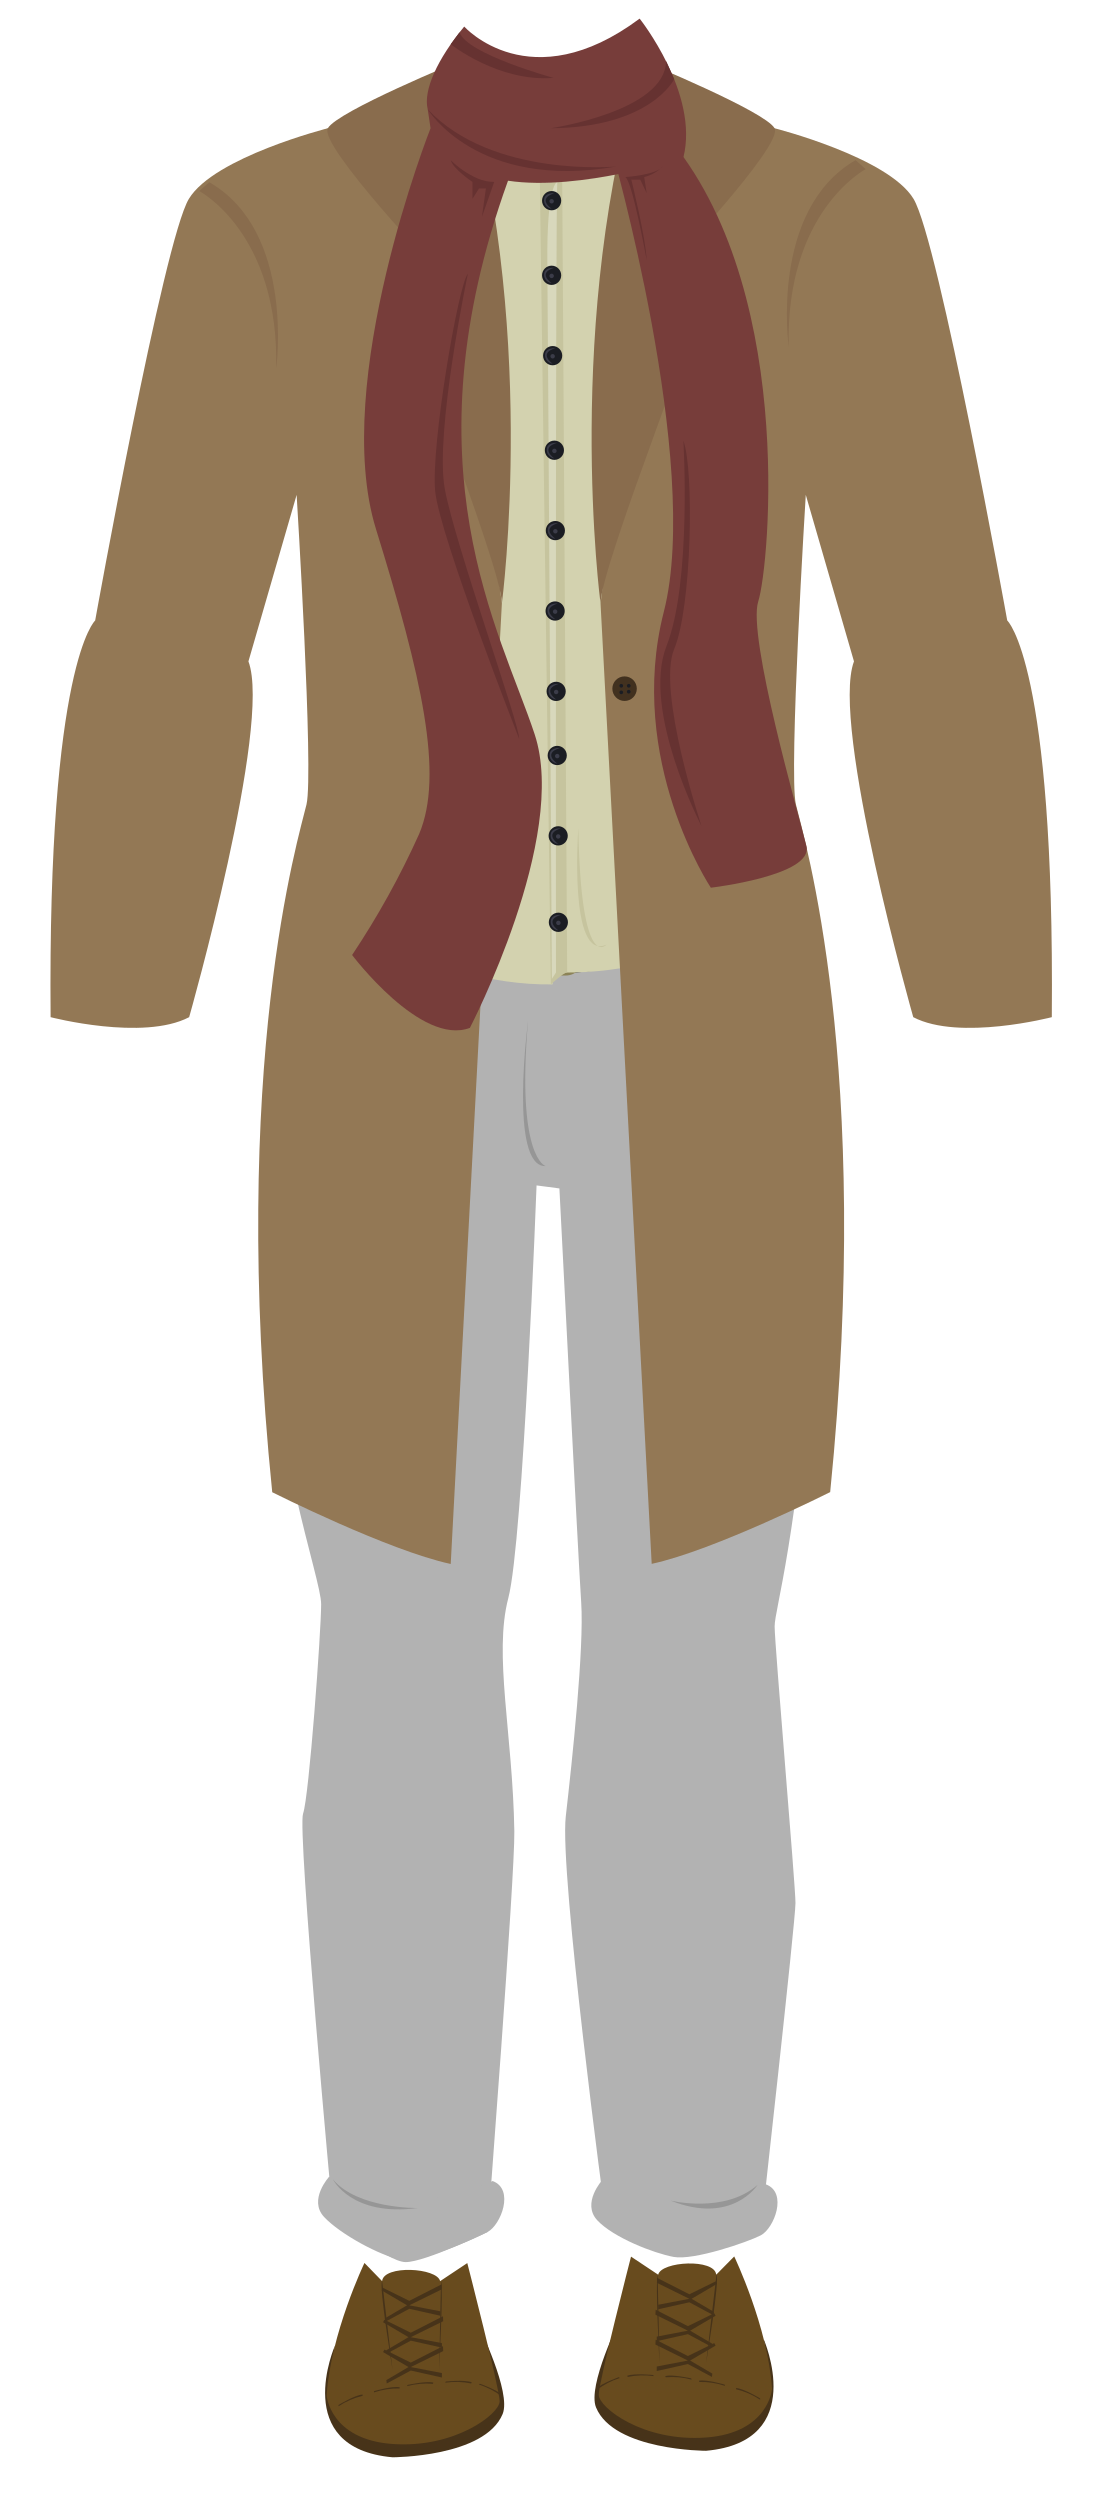
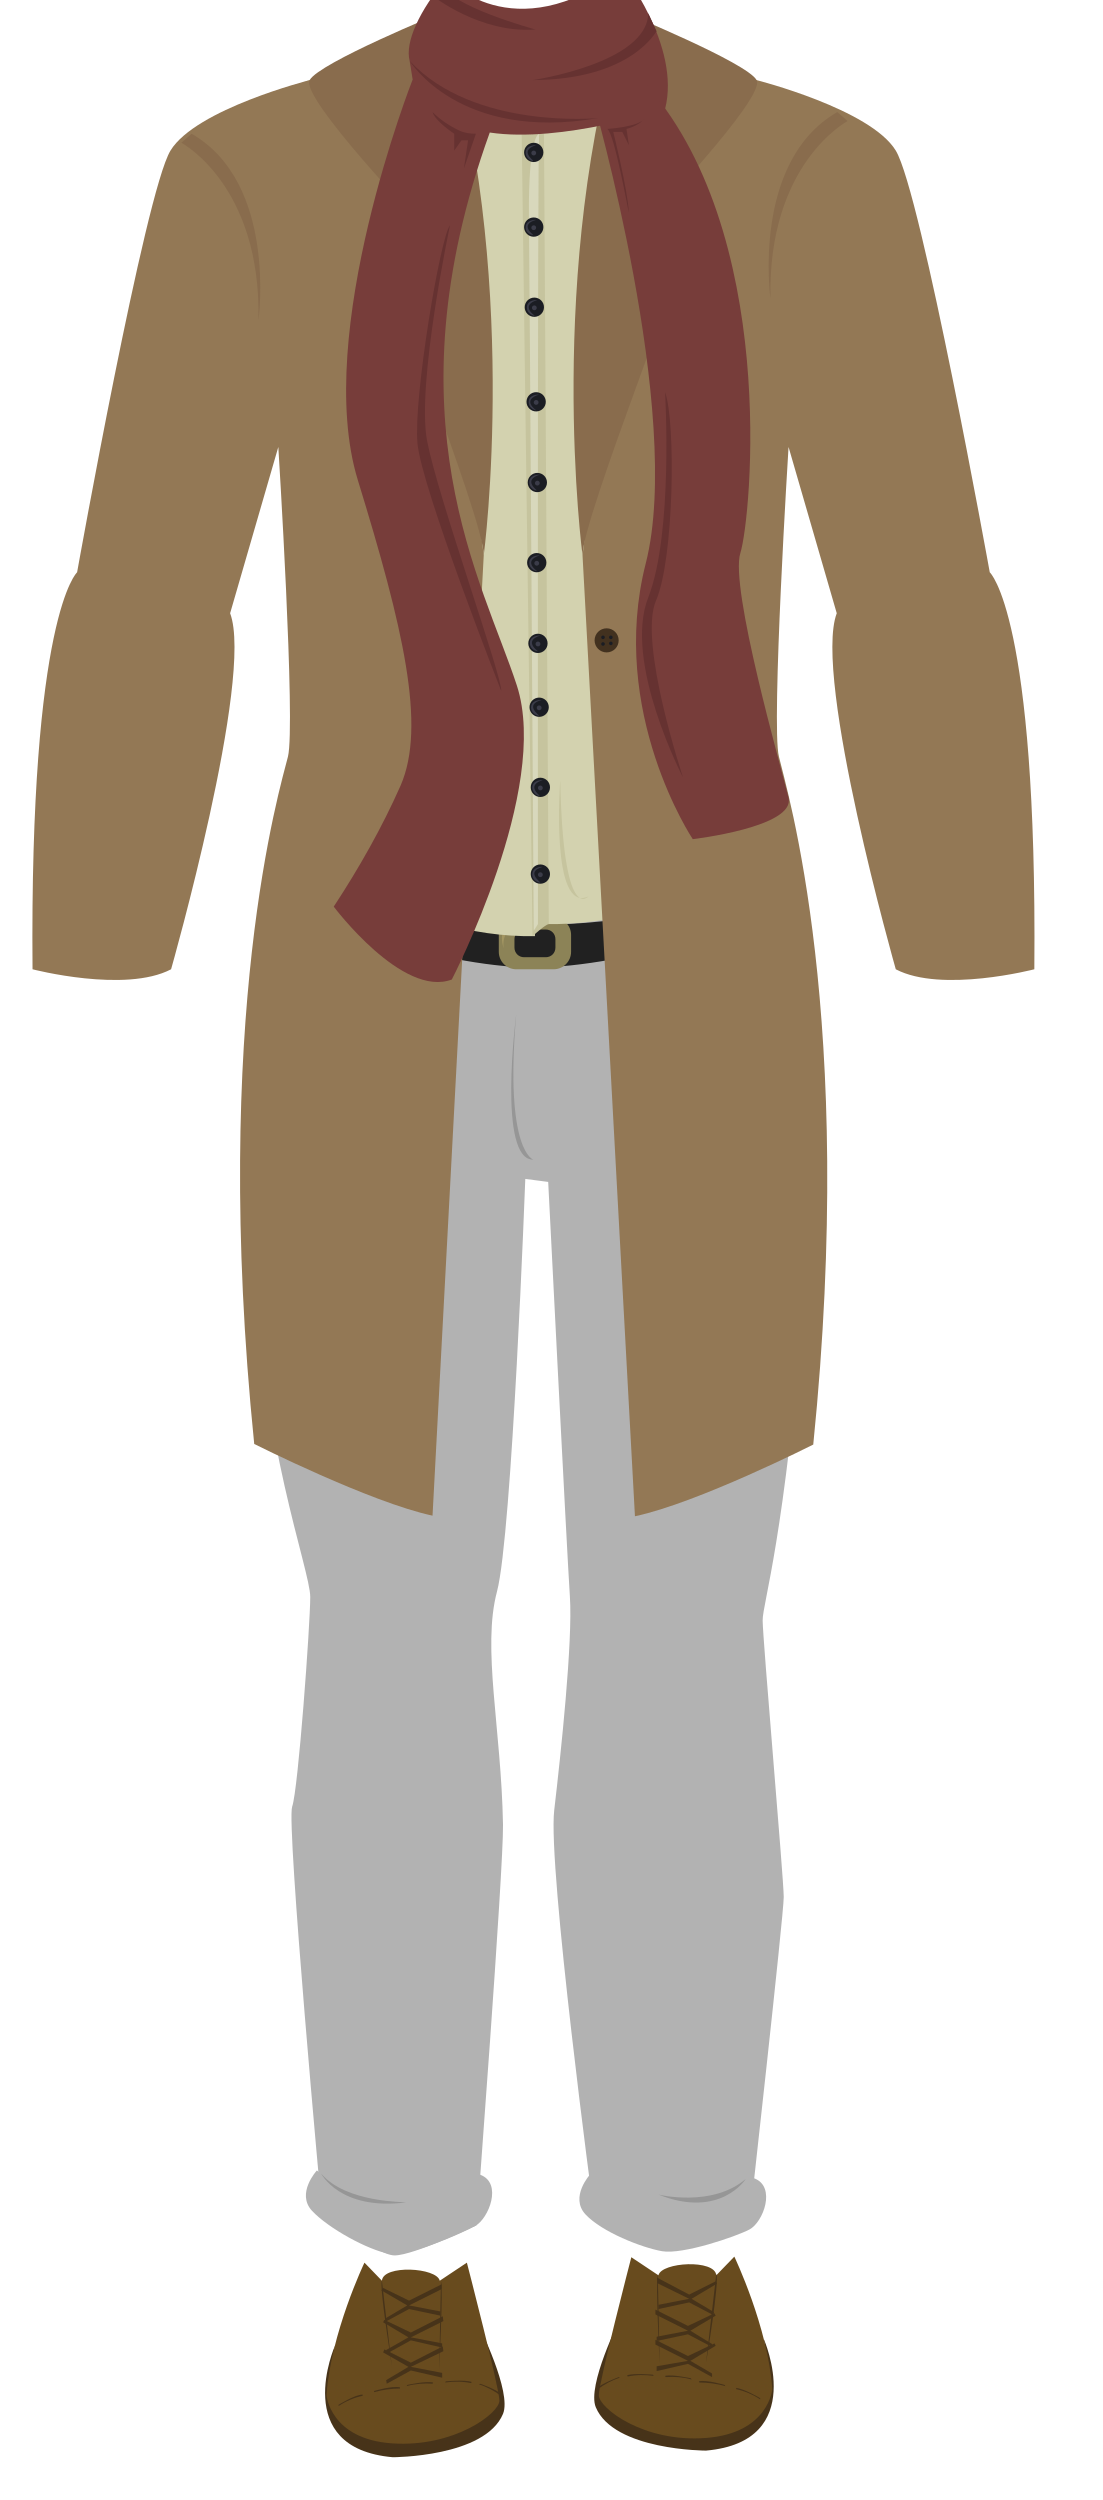
- <svg xmlns="http://www.w3.org/2000/svg" viewBox="0 0 183 415">
-   <defs>
-     <style>.cls-1{fill:none;}.cls-2{fill:#473319;}.cls-3{fill:#684b1e;}.cls-4{fill:#b2b2b2;}.cls-5{fill:#212121;}.cls-6{fill:#8c8357;}.cls-7{fill:#a39662;}.cls-8{fill:#969696;}.cls-9{fill:#d3d2af;}.cls-10{fill:#c6c49e;}.cls-11{fill:#d8d8bc;}.cls-12{fill:#1b1d23;}.cls-13{fill:#3b3c49;}.cls-14{fill:#afafaf;}.cls-15{fill:#d8d8d8;}.cls-16{fill:#937855;}.cls-17{fill:#896c4d;}.cls-18{fill:#773d3a;}.cls-19{fill:#663231;}.cls-20{fill:#42311f;}</style>
-   </defs>
-   <g id="Layer_2" data-name="Layer 2">
+ <svg xmlns="http://www.w3.org/2000/svg" version="1.1" id="Layer_1" x="0px" y="0px" viewBox="0 0 183 415" style="enable-background:new 0 0 183 415;" xml:space="preserve">
+   <style type="text/css">
+ 	.st0{fill:none;}
+ 	.st1{fill:#473319;}
+ 	.st2{fill:#684B1E;}
+ 	.st3{fill:#B2B2B2;}
+ 	.st4{fill:#212121;}
+ 	.st5{fill:#8C8357;}
+ 	.st6{fill:#A39662;}
+ 	.st7{fill:#969696;}
+ 	.st8{fill:#D3D2AF;}
+ 	.st9{fill:#C6C49E;}
+ 	.st10{fill:#D8D8BC;}
+ 	.st11{fill:#1B1D23;}
+ 	.st12{fill:#3B3C49;}
+ 	.st13{fill:#AFAFAF;}
+ 	.st14{fill:#D8D8D8;}
+ 	.st15{fill:#937855;}
+ 	.st16{fill:#896C4D;}
+ 	.st17{fill:#773D3A;}
+ 	.st18{fill:#663231;}
+ 	.st19{fill:#42311F;}
+ </style>
+   <g id="Layer_2_1_">
    <g id="snbb2">
-       <g id="snbb2-2" data-name="snbb2">
-         <rect class="cls-1" width="183" height="415" />
+       <g id="snbb2-2">
+         <rect class="st0" width="183" height="415" />
        <g id="dressshoes">
          <g id="sbbshoes">
-             <path class="cls-2" d="M55.6,389.38s-7.48,17,9.56,18.53c0,0,15.31,0,18.28-7.19,1.48-3.59-4-14.65-4-14.65s3.79,11.31,3,12.52-7.66,7.34-16.3,6.1S54,401.87,55.6,389.38" />
-             <path class="cls-3" d="M60.5,375.65s-5.61,11.69-6.28,22c0,0,.57,7.31,10.94,8.05s17.78-5,17.78-7.09-5.37-22.94-5.37-22.94l-4.51,3c-.49-2.24-9.38-2.73-9.63,0Z" />
-             <path class="cls-2" d="M56.19,399.23s2.71-1.66,4-1.74v.22a12.49,12.49,0,0,0-4,1.73Z" />
-             <path class="cls-2" d="M62.08,396.93s3-.89,4.26-.65l0,.21a12.46,12.46,0,0,0-4.26.65Z" />
-             <path class="cls-2" d="M67.64,395.9s3.1-.7,4.29-.39l-.06.21a12.4,12.4,0,0,0-4.3.38Z" />
-             <path class="cls-2" d="M74,395.33s3.16-.33,4.31.13l-.09.2a12.3,12.3,0,0,0-4.31-.13Z" />
-             <path class="cls-2" d="M79.66,395.7s3,1.05,3.85,2l-.17.13a12.53,12.53,0,0,0-3.85-2Z" />
-             <path class="cls-2" d="M63.43,378.63l1.73,14.72S62.87,379.58,63.43,378.63Z" />
-             <path class="cls-2" d="M72.89,393.49s.74-13.81.32-14.83l-.32,14.83" />
-             <polyline class="cls-2" points="63.57 379.78 67.94 381.94 73.29 379.21 73.33 380.03 67.94 382.68 73.12 383.68 73.12 384.42 67.94 383.26 63.96 385.41 63.88 384.85 67.57 382.68 63.34 380.2 63.57 379.78" />
-             <polyline class="cls-2" points="63.81 385.07 68.19 387.23 73.54 384.5 73.57 385.32 68.19 387.97 73.36 388.96 73.36 389.71 68.19 388.55 64.2 390.7 64.13 390.14 67.81 387.97 63.59 385.49 63.81 385.07" />
-             <polyline class="cls-2" points="63.81 390.03 68.19 392.19 73.54 389.46 73.57 390.28 68.19 392.93 73.36 393.93 73.36 394.67 68.19 393.51 64.2 395.66 64.13 395.1 67.81 392.93 63.59 390.45 63.81 390.03" />
+             <path class="st1" d="M55.6,389.4c0,0-7.5,17,9.6,18.5c0,0,15.3,0,18.3-7.2c1.5-3.6-4-14.6-4-14.6s3.8,11.3,3,12.5       s-7.7,7.3-16.3,6.1S54,401.9,55.6,389.4" />
+             <path class="st2" d="M60.5,375.6c0,0-5.6,11.7-6.3,22c0,0,0.6,7.3,10.9,8s17.8-5,17.8-7.1s-5.4-22.9-5.4-22.9l-4.5,3       c-0.5-2.2-9.4-2.7-9.6,0L60.5,375.6z" />
+             <path class="st1" d="M56.2,399.2c0,0,2.7-1.7,4-1.7v0.2c-1.4,0.3-2.8,0.9-4,1.7V399.2z" />
+             <path class="st1" d="M62.1,396.9c0,0,3-0.9,4.3-0.6v0.2c-1.4,0-2.9,0.2-4.3,0.6V396.9z" />
+             <path class="st1" d="M67.6,395.9c0,0,3.1-0.7,4.3-0.4l-0.1,0.2c-1.4-0.1-2.9,0-4.3,0.4L67.6,395.9z" />
+             <path class="st1" d="M74,395.3c0,0,3.2-0.3,4.3,0.1l-0.1,0.2c-1.4-0.3-2.9-0.3-4.3-0.1L74,395.3z" />
+             <path class="st1" d="M79.7,395.7c0,0,3,1,3.8,2l-0.2,0.1c-1.2-0.9-2.5-1.6-3.8-2L79.7,395.7z" />
+             <path class="st1" d="M63.4,378.6l1.7,14.7C65.2,393.4,62.9,379.6,63.4,378.6z" />
+             <path class="st1" d="M72.9,393.5c0,0,0.7-13.8,0.3-14.8L72.9,393.5" />
+             <polyline class="st1" points="63.6,379.8 67.9,381.9 73.3,379.2 73.3,380 67.9,382.7 73.1,383.7 73.1,384.4 67.9,383.3        64,385.4 63.9,384.9 67.6,382.7 63.3,380.2 63.6,379.8      " />
+             <polyline class="st1" points="63.8,385.1 68.2,387.2 73.5,384.5 73.6,385.3 68.2,388 73.4,389 73.4,389.7 68.2,388.5        64.2,390.7 64.1,390.1 67.8,388 63.6,385.5 63.8,385.1      " />
+             <polyline class="st1" points="63.8,390 68.2,392.2 73.5,389.5 73.6,390.3 68.2,392.9 73.4,393.9 73.4,394.7 68.2,393.5        64.2,395.7 64.1,395.1 67.8,392.9 63.6,390.5 63.8,390      " />
          </g>
-           <g id="sbbshoes-2" data-name="sbbshoes">
-             <path class="cls-2" d="M126.77,388.3s7.48,17-9.56,18.53c0,0-15.31,0-18.27-7.2-1.48-3.59,4-14.64,4-14.64s-3.8,11.31-3,12.51,7.66,7.35,16.3,6.1,12.2-2.81,10.54-15.3" />
-             <path class="cls-3" d="M121.88,374.57s5.61,11.69,6.28,22c0,0-.57,7.31-11,8.06s-17.77-5-17.77-7.1,5.36-22.93,5.36-22.93l4.51,3c.5-2.23,9.39-2.73,9.63,0Z" />
-             <path class="cls-2" d="M126.19,398.14s-2.72-1.65-4-1.73v.21a12.36,12.36,0,0,1,4,1.74Z" />
-             <path class="cls-2" d="M120.3,395.85s-3-.9-4.27-.65l.06.21a12.23,12.23,0,0,1,4.26.65Z" />
-             <path class="cls-2" d="M114.74,394.81s-3.1-.7-4.3-.38l.07.2a12.51,12.51,0,0,1,4.3.39Z" />
-             <path class="cls-2" d="M108.43,394.25s-3.16-.33-4.32.13l.1.19a12.57,12.57,0,0,1,4.31-.13Z" />
-             <path class="cls-2" d="M102.72,394.61s-3,1.06-3.85,2l.17.14a12.53,12.53,0,0,1,3.85-2Z" />
-             <path class="cls-2" d="M118.94,377.54l-1.73,14.73S119.51,378.5,118.94,377.54Z" />
-             <path class="cls-2" d="M109.48,392.4s-.73-13.8-.31-14.82l.31,14.82" />
-             <polyline class="cls-2" points="118.81 378.7 114.43 380.85 109.08 378.13 109.05 378.95 114.43 381.6 109.26 382.59 109.26 383.34 114.43 382.18 118.42 384.32 118.5 383.77 114.81 381.6 119.03 379.12 118.81 378.7" />
-             <polyline class="cls-2" points="118.56 383.99 114.19 386.14 108.84 383.42 108.8 384.24 114.19 386.89 109.02 387.88 109.02 388.63 114.19 387.47 118.18 389.61 118.25 389.06 114.56 386.89 118.79 384.41 118.56 383.99" />
-             <polyline class="cls-2" points="118.56 388.95 114.19 391.1 108.84 388.38 108.8 389.2 114.19 391.85 109.02 392.84 109.02 393.59 114.19 392.43 118.18 394.57 118.25 394.02 114.56 391.85 118.79 389.37 118.56 388.95" />
+           <g id="sbbshoes-2">
+             <path class="st1" d="M126.8,388.3c0,0,7.5,17-9.6,18.5c0,0-15.3,0-18.3-7.2c-1.5-3.6,4-14.6,4-14.6s-3.8,11.3-3,12.5       s7.7,7.4,16.3,6.1S128.4,400.8,126.8,388.3" />
+             <path class="st2" d="M121.9,374.6c0,0,5.6,11.7,6.3,22c0,0-0.6,7.3-11,8.1s-17.8-5-17.8-7.1s5.4-22.9,5.4-22.9l4.5,3       c0.5-2.2,9.4-2.7,9.6,0L121.9,374.6z" />
+             <path class="st1" d="M126.2,398.1c0,0-2.7-1.6-4-1.7v0.2c1.4,0.3,2.8,0.9,4,1.7V398.1z" />
+             <path class="st1" d="M120.3,395.9c0,0-3-0.9-4.3-0.6l0.1,0.2c1.4,0,2.9,0.2,4.3,0.6L120.3,395.9z" />
+             <path class="st1" d="M114.7,394.8c0,0-3.1-0.7-4.3-0.4l0.1,0.2c1.4-0.1,2.9,0,4.3,0.4L114.7,394.8z" />
+             <path class="st1" d="M108.4,394.2c0,0-3.2-0.3-4.3,0.1l0.1,0.2c1.4-0.3,2.9-0.3,4.3-0.1L108.4,394.2z" />
+             <path class="st1" d="M102.7,394.6c0,0-3,1.1-3.8,2l0.2,0.1c1.2-0.9,2.5-1.6,3.8-2L102.7,394.6z" />
+             <path class="st1" d="M118.9,377.5l-1.7,14.7C117.2,392.3,119.5,378.5,118.9,377.5z" />
+             <path class="st1" d="M109.5,392.4c0,0-0.7-13.8-0.3-14.8L109.5,392.4" />
+             <polyline class="st1" points="118.8,378.7 114.4,380.9 109.1,378.1 109.1,379 114.4,381.6 109.3,382.6 109.3,383.3        114.4,382.2 118.4,384.3 118.5,383.8 114.8,381.6 119,379.1 118.8,378.7      " />
+             <polyline class="st1" points="118.6,384 114.2,386.1 108.8,383.4 108.8,384.2 114.2,386.9 109,387.9 109,388.6 114.2,387.5        118.2,389.6 118.2,389.1 114.6,386.9 118.8,384.4 118.6,384      " />
+             <polyline class="st1" points="118.6,389 114.2,391.1 108.8,388.4 108.8,389.2 114.2,391.9 109,392.8 109,393.6 114.2,392.4        118.2,394.6 118.2,394 114.6,391.9 118.8,389.4 118.6,389      " />
          </g>
        </g>
        <g id="snbbpants2">
          <g id="sbbpants2">
            <g id="sbbpants">
-               <path class="cls-4" d="M53.35,142.77s30,22.63,74.88,0c0,0,10.48,31.44,7.27,72.64S128.59,267,128.59,270s3.46,42.93,3.46,45.91-5.69,53.85-5.69,53.85-7.76,3.33-13.23,3.82-12.67-5.86-12.67-5.86-7.62-56.77-6.54-66.2,3.06-28,2.56-35.49-3.62-68.75-3.62-68.75l-3.79-.5s-2.22,59.07-4.69,68.5.74,22.56,1,38.72c.11,7.4-4.45,66.51-4.45,66.51s-10.37,5-13.58,5-12.1-7.69-12.1-7.69-5.93-64-4.94-66.76,3-30.28,3-34.75-8.4-26.3-8.89-55.09S48.58,147.49,53.35,142.77Z" />
-               <path class="cls-5" d="M51.24,146s-2.47,2.95-2,6.34c0,0,25.58,9.26,41.2,9.34,16.25.09,40.82-8.84,40.82-8.84s-.25-6.16-2.37-6.84C128.9,146,98.55,165,51.24,146Z" />
-               <rect class="cls-6" x="84.77" y="153.3" width="12.04" height="8.64" rx="2.9" ry="2.9" />
-               <rect class="cls-5" x="87.39" y="155.32" width="6.81" height="4.61" rx="1.59" ry="1.59" />
+               <path class="st3" d="M51.3,141.8c0,0,30,22.6,74.9,0c0,0,10.5,31.4,7.3,72.6s-6.9,51.6-6.9,54.6s3.5,42.9,3.5,45.9        s-5.7,53.9-5.7,53.9s-7.8,3.3-13.2,3.8s-12.7-5.9-12.7-5.9s-7.6-56.8-6.5-66.2s3.1-28,2.6-35.5s-3.6-68.8-3.6-68.8l-3.8-0.5        c0,0-2.2,59.1-4.7,68.5c-2.5,9.4,0.7,22.6,1,38.7c0.1,7.4-4.4,66.5-4.4,66.5s-10.4,5-13.6,5s-12.1-7.7-12.1-7.7        s-5.9-64-4.9-66.8s3-30.3,3-34.8s-8.4-26.3-8.9-55.1S46.6,146.5,51.3,141.8z" />
+               <path class="st4" d="M49.2,145c0,0-2.5,2.9-2,6.3c0,0,25.6,9.3,41.2,9.3c16.2,0.1,40.8-8.8,40.8-8.8s-0.2-6.2-2.4-6.8        C126.9,145,96.5,164,49.2,145z" />
+               <path class="st5" d="M85.7,152.3h6.2c1.6,0,2.9,1.3,2.9,2.9v2.8c0,1.6-1.3,2.9-2.9,2.9h-6.2c-1.6,0-2.9-1.3-2.9-2.9v-2.8        C82.8,153.6,84.1,152.3,85.7,152.3z" />
+               <path class="st4" d="M87,154.3h3.6c0.9,0,1.6,0.7,1.6,1.6v1.4c0,0.9-0.7,1.6-1.6,1.6H87c-0.9,0-1.6-0.7-1.6-1.6v-1.4        C85.4,155,86.1,154.3,87,154.3z" />
            </g>
-             <path class="cls-7" d="M85.61,158.4s-1.91-5.15,4.2-4.47h0S85.06,154.24,85.61,158.4Z" />
-             <rect class="cls-4" x="74.99" y="152.07" width="2.43" height="8.97" rx="1.22" ry="1.22" />
-             <rect class="cls-4" x="103.51" y="153.13" width="2.43" height="8.97" rx="1.22" ry="1.22" />
-             <rect class="cls-4" x="126.6" y="145.89" width="2.43" height="8.97" rx="1.22" ry="1.22" />
-             <rect class="cls-4" x="51.75" y="145.64" width="2.43" height="8.97" rx="1.22" ry="1.22" />
-             <path class="cls-8" d="M109.08,166.59s6.67,11.75,22.6,9.27C131.68,175.86,116,181.31,109.08,166.59Z" />
-             <path class="cls-8" d="M72.83,167.4s-6.36,11.75-21.57,9.27C51.26,176.67,66.23,182.12,72.83,167.4Z" />
-             <path class="cls-8" d="M87.67,169.35s-3.23,24.46,2.91,24.22C90.58,193.57,85.67,192.29,87.67,169.35Z" />
+             <path class="st6" d="M83.6,157.4c0,0-1.9-5.1,4.2-4.5l0,0C87.8,152.9,83.1,153.2,83.6,157.4z" />
+             <path class="st3" d="M74.2,151.1L74.2,151.1c0.7,0,1.2,0.5,1.2,1.2v6.5c0,0.7-0.5,1.2-1.2,1.2h0c-0.7,0-1.2-0.5-1.2-1.2v-6.5       C73,151.6,73.5,151.1,74.2,151.1z" />
+             <path class="st3" d="M102.7,152.1L102.7,152.1c0.7,0,1.2,0.5,1.2,1.2v6.5c0,0.7-0.5,1.2-1.2,1.2h0c-0.7,0-1.2-0.5-1.2-1.2v-6.5       C101.5,152.7,102.1,152.1,102.7,152.1z" />
+             <path class="st3" d="M125.8,144.9L125.8,144.9c0.7,0,1.2,0.5,1.2,1.2v6.5c0,0.7-0.5,1.2-1.2,1.2h0c-0.7,0-1.2-0.5-1.2-1.2v-6.5       C124.6,145.4,125.1,144.9,125.8,144.9z" />
+             <path class="st3" d="M51,144.6L51,144.6c0.7,0,1.2,0.5,1.2,1.2v6.5c0,0.7-0.5,1.2-1.2,1.2l0,0c-0.7,0-1.2-0.5-1.2-1.2v-6.5       C49.7,145.2,50.3,144.6,51,144.6z" />
+             <path class="st7" d="M107.1,165.6c0,0,6.7,11.8,22.6,9.3C129.7,174.9,114,180.3,107.1,165.6z" />
+             <path class="st7" d="M70.8,166.4c0,0-6.4,11.8-21.6,9.3C49.3,175.7,64.2,181.1,70.8,166.4z" />
+             <path class="st7" d="M85.7,168.3c0,0-3.2,24.5,2.9,24.2C88.6,192.6,83.7,191.3,85.7,168.3z" />
          </g>
-           <path class="cls-4" d="M54.65,361.32s-3.52,3.84-.85,6.7,9.34,6.45,12.67,7.07,12.23-3.43,14.45-4.57,4.55-7.12.85-8.47C81.77,362.05,65.67,369.77,54.65,361.32Z" />
-           <path class="cls-4" d="M100,361.87s-3.51,3.84-.85,6.7,9.34,5.46,12.67,6.08,12.24-2.44,14.46-3.58,4.54-7.12.85-8.47C127.14,362.6,111,370.32,100,361.87Z" />
-           <path class="cls-8" d="M55.26,361.77s3.1,6.25,14.07,4.76C69.33,366.53,59.36,366.69,55.26,361.77Z" />
-           <path class="cls-8" d="M111.3,365.29s8.94,2.24,14.47-2.61C125.77,362.68,121.56,369.4,111.3,365.29Z" />
+           <path class="st3" d="M52.6,360.3c0,0-3.5,3.8-0.8,6.7s9.3,6.5,12.7,7.1c3.3,0.6,12.2-3.4,14.4-4.6s4.6-7.1,0.8-8.5      C79.8,361,63.7,368.8,52.6,360.3z" />
+           <path class="st3" d="M98,360.9c0,0-3.5,3.8-0.8,6.7s9.3,5.5,12.7,6.1s12.2-2.4,14.5-3.6s4.5-7.1,0.8-8.5      C125.1,361.6,109,369.3,98,360.9z" />
+           <path class="st7" d="M53.3,360.8c0,0,3.1,6.2,14.1,4.8C67.3,365.5,57.4,365.7,53.3,360.8z" />
+           <path class="st7" d="M109.3,364.3c0,0,8.9,2.2,14.5-2.6C123.8,361.7,119.6,368.4,109.3,364.3z" />
        </g>
        <g id="snbbshirt2">
          <g id="sbbshirt">
-             <path class="cls-9" d="M73.82,14.9S39.44,24.65,34,32.24,50.57,80.31,50.57,80.31s1.27,10.78,5.28,19.47c0,0-1.85,10.42-.49,34.19,0,0-4.26,13.05-3.77,15,0,0,18.74,14.77,40.15,14.44l.58-137.35S73.08,20.36,73.82,14.9Z" />
-             <path class="cls-9" d="M109,15.33s35.12,9.32,40.61,16.91S132.47,81.8,132.47,81.8a60.7,60.7,0,0,1-4.79,18s1.85,10.42.49,34.19c0,0,4.26,13.05,3.77,15,0,0-17.23,12.78-38.64,12.45l-1-135.36S109.71,20.79,109,15.33Z" />
-             <path class="cls-10" d="M89.62,30.35l1.82,133.07s2.15-2,2.71-2L93.33,30.2Z" />
-             <path class="cls-11" d="M92.52,30.2s-1.79.14-1.66,13.68c.08,6.94.75,118.61.75,118.61l.68-1.05S92.19,32.15,92.52,30.2Z" />
-             <ellipse class="cls-12" cx="91.57" cy="45.7" rx="1.59" ry="1.6" />
-             <path class="cls-13" d="M92,44.46s-1.44-.13-1.66.87A1.4,1.4,0,0,0,91.57,47S89.1,45.33,92,44.46Z" />
-             <circle class="cls-13" cx="91.57" cy="45.8" r="0.37" />
-             <ellipse class="cls-12" cx="91.57" cy="33.31" rx="1.59" ry="1.6" />
-             <path class="cls-13" d="M92,32.08s-1.44-.14-1.66.87a1.39,1.39,0,0,0,1.23,1.7S89.1,33,92,32.08Z" />
-             <circle class="cls-13" cx="91.57" cy="33.41" r="0.37" />
-             <ellipse class="cls-12" cx="91.74" cy="59.04" rx="1.59" ry="1.6" />
-             <path class="cls-13" d="M92.17,57.81s-1.45-.14-1.67.86a1.41,1.41,0,0,0,1.24,1.71S89.27,58.67,92.17,57.81Z" />
-             <circle class="cls-13" cx="91.74" cy="59.14" r="0.37" />
-             <ellipse class="cls-12" cx="92.03" cy="74.74" rx="1.59" ry="1.6" />
-             <path class="cls-13" d="M92.46,73.51s-1.45-.13-1.67.87A1.41,1.41,0,0,0,92,76.09S89.55,74.38,92.46,73.51Z" />
-             <circle class="cls-13" cx="92.03" cy="74.85" r="0.37" />
-             <ellipse class="cls-12" cx="92.19" cy="88.08" rx="1.59" ry="1.6" />
-             <path class="cls-13" d="M92.62,86.85s-1.44-.13-1.66.87a1.4,1.4,0,0,0,1.23,1.71S89.72,87.72,92.62,86.85Z" />
-             <circle class="cls-13" cx="92.19" cy="88.19" r="0.37" />
-             <ellipse class="cls-12" cx="92.15" cy="101.43" rx="1.59" ry="1.6" />
-             <path class="cls-13" d="M92.58,100.19s-1.45-.13-1.67.87a1.41,1.41,0,0,0,1.24,1.71S89.68,101.06,92.58,100.19Z" />
-             <circle class="cls-13" cx="92.15" cy="101.53" r="0.37" />
-             <ellipse class="cls-12" cx="92.32" cy="114.77" rx="1.59" ry="1.6" />
-             <path class="cls-13" d="M92.75,113.53s-1.45-.13-1.67.87a1.41,1.41,0,0,0,1.24,1.71S89.85,114.4,92.75,113.53Z" />
-             <circle class="cls-13" cx="92.32" cy="114.87" r="0.37" />
-             <ellipse class="cls-12" cx="92.5" cy="125.41" rx="1.59" ry="1.6" />
-             <path class="cls-13" d="M92.93,124.18s-1.45-.14-1.67.87a1.41,1.41,0,0,0,1.24,1.7S90,125.05,92.93,124.18Z" />
-             <circle class="cls-13" cx="92.5" cy="125.51" r="0.37" />
-             <ellipse class="cls-12" cx="92.66" cy="138.75" rx="1.59" ry="1.6" />
-             <path class="cls-13" d="M93.09,137.52s-1.44-.14-1.66.87a1.39,1.39,0,0,0,1.23,1.7S90.19,138.39,93.09,137.52Z" />
-             <circle class="cls-13" cx="92.66" cy="138.85" r="0.37" />
-             <ellipse class="cls-12" cx="92.69" cy="153.1" rx="1.59" ry="1.6" />
-             <path class="cls-13" d="M93.12,151.87s-1.45-.14-1.67.86a1.41,1.41,0,0,0,1.24,1.71S90.22,152.73,93.12,151.87Z" />
-             <circle class="cls-13" cx="92.69" cy="153.2" r="0.37" />
-             <path class="cls-14" d="M56,61.25S67.64,67,76.29,63.89V81.31S66.07,88.8,64.75,88.8,56,80.93,56,80.93Z" />
-             <path class="cls-15" d="M56.51,62.57S67,67.8,74.82,65V80.7s-9.24,6.78-10.42,6.78-7.89-7.11-7.89-7.11Z" />
-             <path class="cls-14" d="M127.61,60.81S116,66.59,107.35,63.45V80.86s10.22,7.5,11.53,7.5,8.73-7.87,8.73-7.87Z" />
-             <path class="cls-15" d="M127.13,62.13s-10.5,5.23-18.31,2.39V80.26S118.06,87,119.24,87s7.89-7.12,7.89-7.12Z" />
-             <path class="cls-14" d="M56.51,65.65s7.37,4.1,15,3.29c0,0-8.58,1.55-15-2.36Z" />
-             <path class="cls-14" d="M127.13,65.22s-3.85,4-13.12,3.72c0,0,7.4,2.24,13.12-2.67Z" />
-             <path class="cls-10" d="M96,137.51s-1.66,22.27,4.69,19.29C100.65,156.8,96.46,161.74,96,137.51Z" />
+             <path class="st8" d="M70.8,6.9c0,0-34.4,9.7-39.8,17.3s16.6,48.1,16.6,48.1s1.3,10.8,5.3,19.5c0,0-1.8,10.4-0.5,34.2       c0,0-4.3,13.1-3.8,15c0,0,18.7,14.8,40.2,14.4l0.6-137.4C89.3,18.1,70.1,12.4,70.8,6.9z" />
+             <path class="st8" d="M106,7.3c0,0,35.1,9.3,40.6,16.9s-17.1,49.6-17.1,49.6c-0.7,6.2-2.3,12.3-4.8,18c0,0,1.8,10.4,0.5,34.2       c0,0,4.3,13.1,3.8,15c0,0-17.2,12.8-38.6,12.4l-1-135.4C89.3,18.1,106.7,12.8,106,7.3z" />
+             <path class="st9" d="M86.6,22.3l1.8,133.1c0,0,2.2-2,2.7-2L90.3,22.2L86.6,22.3z" />
+             <path class="st10" d="M89.5,22.2c0,0-1.8,0.1-1.7,13.7c0.1,6.9,0.8,118.6,0.8,118.6l0.7-1.1C89.3,153.4,89.2,24.1,89.5,22.2z" />
+             <ellipse class="st11" cx="88.6" cy="37.7" rx="1.6" ry="1.6" />
+             <path class="st12" d="M89,36.5c0,0-1.4-0.1-1.7,0.9c-0.2,0.8,0.3,1.5,1.1,1.6c0,0,0.1,0,0.1,0C88.6,39,86.1,37.3,89,36.5z" />
+             <circle class="st12" cx="88.6" cy="37.8" r="0.4" />
+             <ellipse class="st11" cx="88.6" cy="25.3" rx="1.6" ry="1.6" />
+             <path class="st12" d="M89,24.1c0,0-1.4-0.1-1.7,0.9c-0.2,0.7,0.3,1.5,1,1.7c0.1,0,0.1,0,0.2,0C88.6,26.6,86.1,25,89,24.1z" />
+             <circle class="st12" cx="88.6" cy="25.4" r="0.4" />
+             <ellipse class="st11" cx="88.7" cy="51" rx="1.6" ry="1.6" />
+             <path class="st12" d="M89.2,49.8c0,0-1.4-0.1-1.7,0.9c-0.2,0.8,0.3,1.5,1.1,1.7c0.1,0,0.1,0,0.2,0       C88.7,52.4,86.3,50.7,89.2,49.8z" />
+             <circle class="st12" cx="88.7" cy="51.1" r="0.4" />
+             <ellipse class="st11" cx="89" cy="66.7" rx="1.6" ry="1.6" />
+             <path class="st12" d="M89.5,65.5c0,0-1.4-0.1-1.7,0.9c-0.2,0.8,0.3,1.5,1.1,1.7c0,0,0.1,0,0.1,0C89,68.1,86.5,66.4,89.5,65.5z" />
+             <circle class="st12" cx="89" cy="66.8" r="0.4" />
+             <ellipse class="st11" cx="89.2" cy="80.1" rx="1.6" ry="1.6" />
+             <path class="st12" d="M89.6,78.8c0,0-1.4-0.1-1.7,0.9c-0.2,0.8,0.3,1.5,1,1.7c0.1,0,0.1,0,0.2,0C89.2,81.4,86.7,79.7,89.6,78.8       z" />
+             <circle class="st12" cx="89.2" cy="80.2" r="0.4" />
+             <ellipse class="st11" cx="89.1" cy="93.4" rx="1.6" ry="1.6" />
+             <path class="st12" d="M89.6,92.2c0,0-1.4-0.1-1.7,0.9c-0.2,0.8,0.3,1.5,1.1,1.7c0.1,0,0.1,0,0.2,0       C89.1,94.8,86.7,93.1,89.6,92.2z" />
+             <circle class="st12" cx="89.1" cy="93.5" r="0.4" />
+             <ellipse class="st11" cx="89.3" cy="106.8" rx="1.6" ry="1.6" />
+             <path class="st12" d="M89.7,105.5c0,0-1.4-0.1-1.7,0.9c-0.2,0.8,0.3,1.5,1.1,1.7c0.1,0,0.1,0,0.2,0       C89.3,108.1,86.8,106.4,89.7,105.5z" />
+             <circle class="st12" cx="89.3" cy="106.9" r="0.4" />
+             <ellipse class="st11" cx="89.5" cy="117.4" rx="1.6" ry="1.6" />
+             <path class="st12" d="M89.9,116.2c0,0-1.4-0.1-1.7,0.9c-0.2,0.8,0.3,1.5,1.1,1.7c0.1,0,0.1,0,0.2,0       C89.5,118.7,87,117,89.9,116.2z" />
+             <circle class="st12" cx="89.5" cy="117.5" r="0.4" />
+             <ellipse class="st11" cx="89.7" cy="130.7" rx="1.6" ry="1.6" />
+             <path class="st12" d="M90.1,129.5c0,0-1.4-0.1-1.7,0.9c-0.2,0.7,0.3,1.5,1,1.7c0.1,0,0.1,0,0.2,0       C89.7,132.1,87.2,130.4,90.1,129.5z" />
+             <circle class="st12" cx="89.7" cy="130.8" r="0.4" />
+             <ellipse class="st11" cx="89.7" cy="145.1" rx="1.6" ry="1.6" />
+             <path class="st12" d="M90.1,143.9c0,0-1.4-0.1-1.7,0.9c-0.2,0.8,0.3,1.5,1.1,1.7c0.1,0,0.1,0,0.2,0       C89.7,146.4,87.2,144.7,90.1,143.9z" />
+             <circle class="st12" cx="89.7" cy="145.2" r="0.4" />
+             <path class="st13" d="M53,53.2c0,0,11.6,5.8,20.3,2.6v17.4c0,0-10.2,7.5-11.5,7.5S53,72.9,53,72.9V53.2z" />
+             <path class="st14" d="M53.5,54.6c0,0,10.5,5.2,18.3,2.4v15.7c0,0-9.2,6.8-10.4,6.8s-7.9-7.1-7.9-7.1L53.5,54.6z" />
+             <path class="st13" d="M124.6,52.8c0,0-11.6,5.8-20.3,2.6v17.4c0,0,10.2,7.5,11.5,7.5s8.7-7.9,8.7-7.9V52.8z" />
+             <path class="st14" d="M124.1,54.1c0,0-10.5,5.2-18.3,2.4v15.7c0,0,9.2,6.7,10.4,6.7s7.9-7.1,7.9-7.1V54.1z" />
+             <path class="st13" d="M53.5,57.6c0,0,7.4,4.1,15,3.3c0,0-8.6,1.6-15-2.4L53.5,57.6z" />
+             <path class="st13" d="M124.1,57.2c0,0-3.8,4-13.1,3.7c0,0,7.4,2.2,13.1-2.7V57.2z" />
+             <path class="st9" d="M93,129.5c0,0-1.7,22.3,4.7,19.3C97.6,148.8,93.5,153.7,93,129.5z" />
          </g>
-           <path class="cls-16" d="M54.42,21.29S35.56,26.08,31.36,33,15.8,103,15.8,103s-7.9,7.1-7.4,65.85c0,0,15.37,4,23,0,0,0,13.79-48.54,9.84-59.06l8-27.64s2.87,46.16,1.64,51.38S38,176.73,45.19,247.71c0,0,19.25,9.68,29.63,11.91l8.49-159.43-9.83-78.9Z" />
-           <path class="cls-17" d="M76.29,10.14S56,18.47,54.42,21.29,73.09,45.43,73.09,45.43s-6.93-.76-7.78.37,18.09,48.33,18,54.39C83.31,100.19,89.59,52.77,76.29,10.14Z" />
-           <path class="cls-16" d="M128.58,21.29S147.44,26.08,151.64,33s15.56,70,15.56,70,7.9,7.1,7.4,65.85c0,0-15.37,4-23,0,0,0-13.79-48.54-9.84-59.06l-8-27.64s-2.87,46.16-1.64,51.38,12.85,43.18,5.69,114.16c0,0-19.25,9.68-29.63,11.91L99.69,100.19l9.83-78.9Z" />
-           <path class="cls-17" d="M106.71,10.14s20.3,8.33,21.87,11.15-18.67,24.14-18.67,24.14,6.93-.76,7.78.37-18.09,48.33-18,54.39C99.69,100.19,93.41,52.77,106.71,10.14Z" />
-           <path class="cls-18" d="M106.18,3.09C88,16.65,77.06,4.41,77.06,4.41,72.62,9.78,70.22,15,71,18.14l.47,3.15S54.84,63.35,62.41,87.82s11.35,40.79,7.15,50.66a138.82,138.82,0,0,1-11.11,20.05S69.87,173.71,78,170.63c0,0,16.43-31.57,10.75-48.75S67.19,77.55,84.33,30h0c12,1.81,29.11-3.86,29.11-3.86C116.1,15.56,106.18,3.09,106.18,3.09Z" />
-           <path class="cls-18" d="M101.44,24.43s15.07,52.44,8.76,77.1S118,147.36,118,147.36s17.07-2,15.87-6.91-9.85-34.88-8-40.62,6.48-53.73-16.27-78.54Z" />
-           <path class="cls-19" d="M71,18.14s8.17,13.53,31.32,9.5C102.32,27.64,81.74,29.56,71,18.14Z" />
-           <path class="cls-19" d="M91.39,21.29s19.08-2.77,19.17-11.15l1.36,3S108,21.18,91.39,21.29Z" />
-           <path class="cls-19" d="M74.82,7.35s7.94,6.32,17.07,5.58c0,0-14.4-3.94-15.6-7.56Z" />
-           <path class="cls-19" d="M74.82,26.58a14.75,14.75,0,0,0,4.52,3.07,7.12,7.12,0,0,0,2.7.55L80,36l.66-4.72H79.52L78.43,33V30.2S75.22,28.07,74.82,26.58Z" />
-           <path class="cls-19" d="M77.67,45.43s-5.56,26.44-3.83,35.75,12.55,39.46,12.33,41.45c0,0-13.19-33.63-13.93-41.08S76.07,47.27,77.67,45.43Z" />
-           <path class="cls-19" d="M113.44,73.15s1.4,23.42-2.8,34.09,5.82,29.91,5.82,29.91-7.47-22.47-4.54-29.42S115.24,78,113.44,73.15Z" />
-           <path class="cls-19" d="M103.81,29.39s5.27-.33,6.26-1.82a6.42,6.42,0,0,1-3.13,1.82l.41,2.68-1.07-2.25H104.8s2.39,9.58,2.55,13.39C107.35,43.21,105,30.15,103.81,29.39Z" />
-           <path class="cls-17" d="M33.07,31.71s13.34,7,12.77,29.54c0,0,3.22-22.79-11.1-31Z" />
-           <path class="cls-17" d="M143.7,28.08s-13.34,7-12.77,29.55c0,0-3.22-22.79,11.1-31.05Z" />
-           <ellipse class="cls-20" cx="103.68" cy="114.32" rx="2.03" ry="2.04" />
-           <circle class="cls-12" cx="103.13" cy="113.84" r="0.31" />
-           <circle class="cls-12" cx="104.37" cy="113.84" r="0.31" />
-           <circle class="cls-12" cx="104.37" cy="114.82" r="0.31" />
-           <circle class="cls-12" cx="103.13" cy="114.93" r="0.31" />
+           <path class="st15" d="M51.4,13.3c0,0-18.9,4.8-23.1,11.7S12.8,95,12.8,95s-7.9,7.1-7.4,65.9c0,0,15.4,4,23,0      c0,0,13.8-48.5,9.8-59.1l8-27.6c0,0,2.9,46.2,1.6,51.4S35,168.7,42.2,239.7c0,0,19.3,9.7,29.6,11.9l8.5-159.4l-9.8-78.9H51.4z" />
+           <path class="st16" d="M73.3,2.1c0,0-20.3,8.3-21.9,11.2s18.7,24.1,18.7,24.1s-6.9-0.8-7.8,0.4s18.1,48.3,18,54.4      C80.3,92.2,86.6,44.8,73.3,2.1z" />
+           <path class="st15" d="M125.6,13.3c0,0,18.9,4.8,23.1,11.7s15.6,70,15.6,70s7.9,7.1,7.4,65.9c0,0-15.4,4-23,0      c0,0-13.8-48.5-9.8-59.1l-8-27.6c0,0-2.9,46.2-1.6,51.4c1.2,5.2,12.9,43.2,5.7,114.2c0,0-19.2,9.7-29.6,11.9L96.7,92.2l9.8-78.9      H125.6z" />
+           <path class="st16" d="M103.7,2.1c0,0,20.3,8.3,21.9,11.2s-18.7,24.1-18.7,24.1s6.9-0.8,7.8,0.4s-18.1,48.3-18,54.4      C96.7,92.2,90.4,44.8,103.7,2.1z" />
+           <path class="st17" d="M103.2-4.9C85,8.6,74.1-3.6,74.1-3.6C69.6,1.8,67.2,7,68,10.1l0.5,3.1c0,0-16.6,42.1-9.1,66.5      s11.4,40.8,7.1,50.7c-3.1,7-6.9,13.7-11.1,20.1c0,0,11.4,15.2,19.6,12.1c0,0,16.4-31.6,10.8-48.8S64.2,69.5,81.3,22l0,0      c12,1.8,29.1-3.9,29.1-3.9C113.1,7.6,103.2-4.9,103.2-4.9z" />
+           <path class="st17" d="M98.4,16.4c0,0,15.1,52.4,8.8,77.1s7.8,45.8,7.8,45.8s17.1-2,15.9-6.9s-9.8-34.9-8-40.6      s6.5-53.7-16.3-78.5L98.4,16.4z" />
+           <path class="st18" d="M68,10.1c0,0,8.2,13.5,31.3,9.5C99.3,19.6,78.7,21.6,68,10.1z" />
+           <path class="st18" d="M88.4,13.3c0,0,19.1-2.8,19.2-11.1l1.4,3C108.9,5.1,105,13.2,88.4,13.3z" />
+           <path class="st18" d="M71.8-0.7c0,0,7.9,6.3,17.1,5.6c0,0-14.4-3.9-15.6-7.6L71.8-0.7z" />
+           <path class="st18" d="M71.8,18.6c1.3,1.3,2.8,2.3,4.5,3.1c0.9,0.4,1.8,0.5,2.7,0.5L77,28l0.7-4.7h-1.1L75.4,25v-2.8      C75.4,22.2,72.2,20.1,71.8,18.6z" />
+           <path class="st18" d="M74.7,37.4c0,0-5.6,26.4-3.8,35.8s12.6,39.5,12.3,41.5c0,0-13.2-33.6-13.9-41.1S73.1,39.3,74.7,37.4z" />
+           <path class="st18" d="M110.4,65.1c0,0,1.4,23.4-2.8,34.1s5.8,29.9,5.8,29.9s-7.5-22.5-4.5-29.4S112.2,70,110.4,65.1z" />
+           <path class="st18" d="M100.8,21.4c0,0,5.3-0.3,6.3-1.8c-0.8,0.9-1.9,1.5-3.1,1.8l0.4,2.7l-1.1-2.2h-1.5c0,0,2.4,9.6,2.6,13.4      C104.3,35.2,102,22.1,100.8,21.4z" />
+           <path class="st16" d="M30.1,23.7c0,0,13.3,7,12.8,29.5c0,0,3.2-22.8-11.1-31L30.1,23.7z" />
+           <path class="st16" d="M140.7,20.1c0,0-13.3,7-12.8,29.5c0,0-3.2-22.8,11.1-31L140.7,20.1z" />
+           <ellipse class="st19" cx="100.7" cy="106.3" rx="2" ry="2" />
+           <circle class="st11" cx="100.1" cy="105.8" r="0.3" />
+           <circle class="st11" cx="101.4" cy="105.8" r="0.3" />
+           <circle class="st11" cx="101.4" cy="106.8" r="0.3" />
+           <circle class="st11" cx="100.1" cy="106.9" r="0.3" />
        </g>
      </g>
    </g>
  </g>
</svg>
